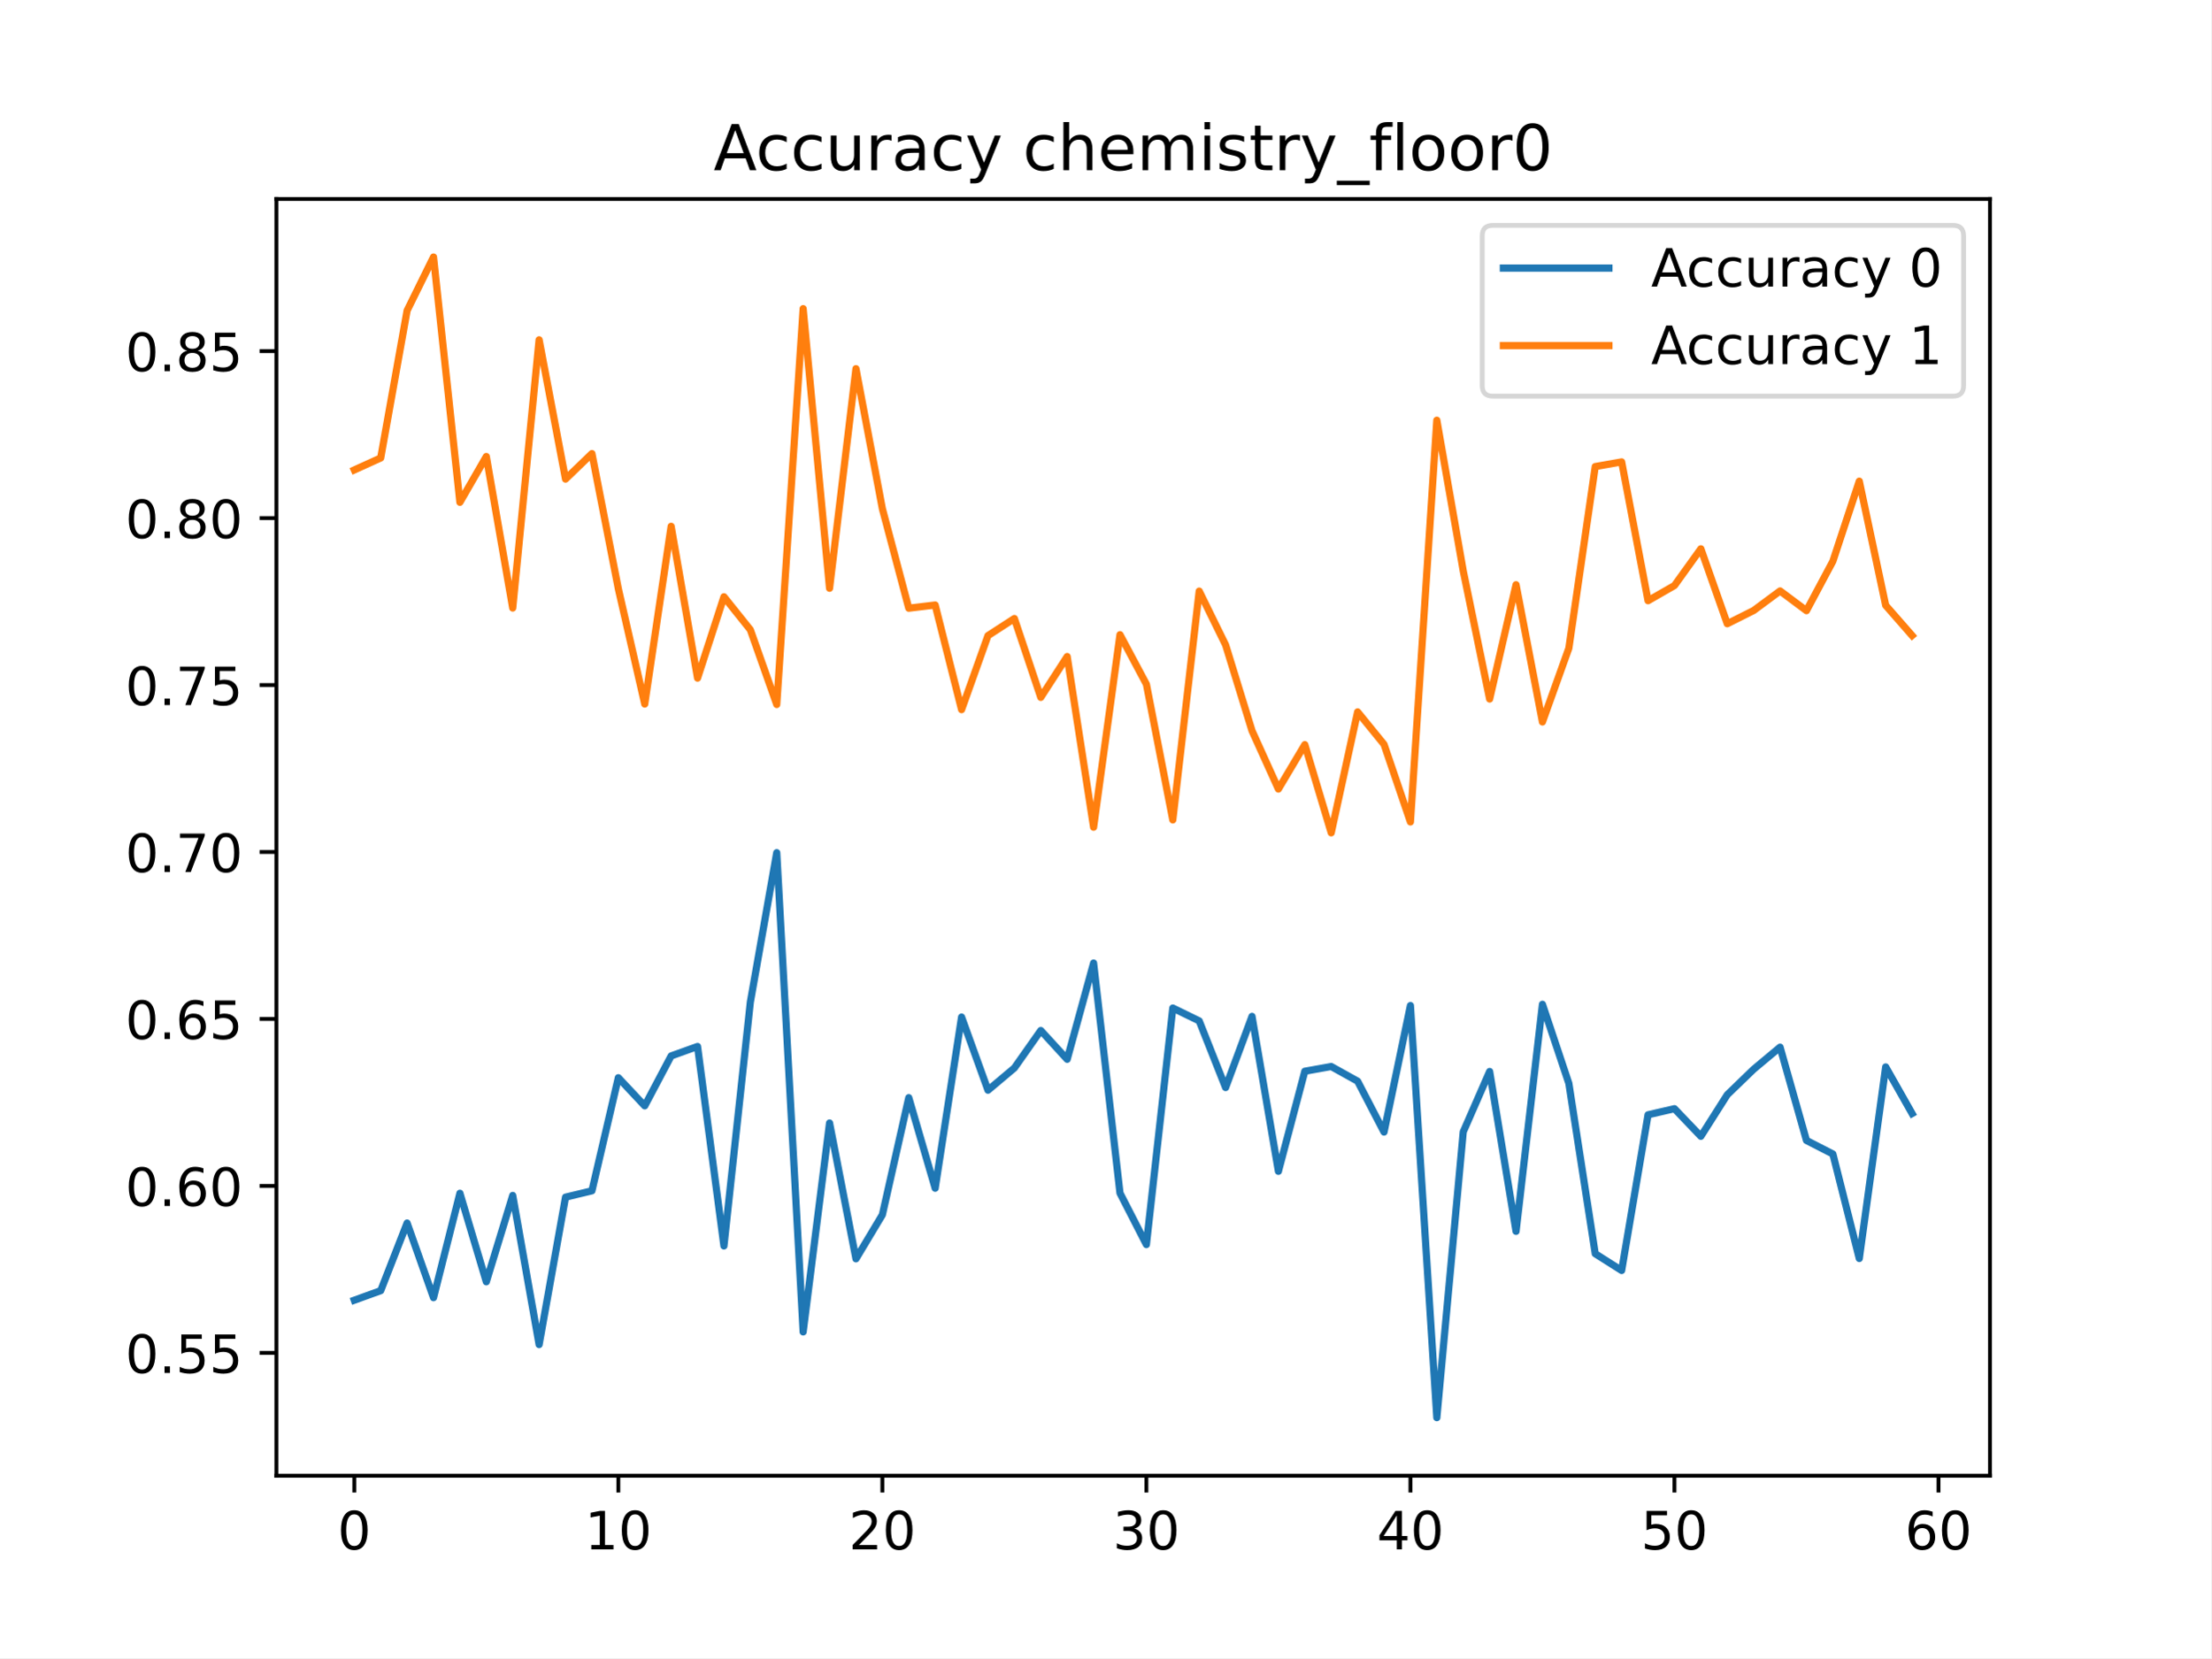
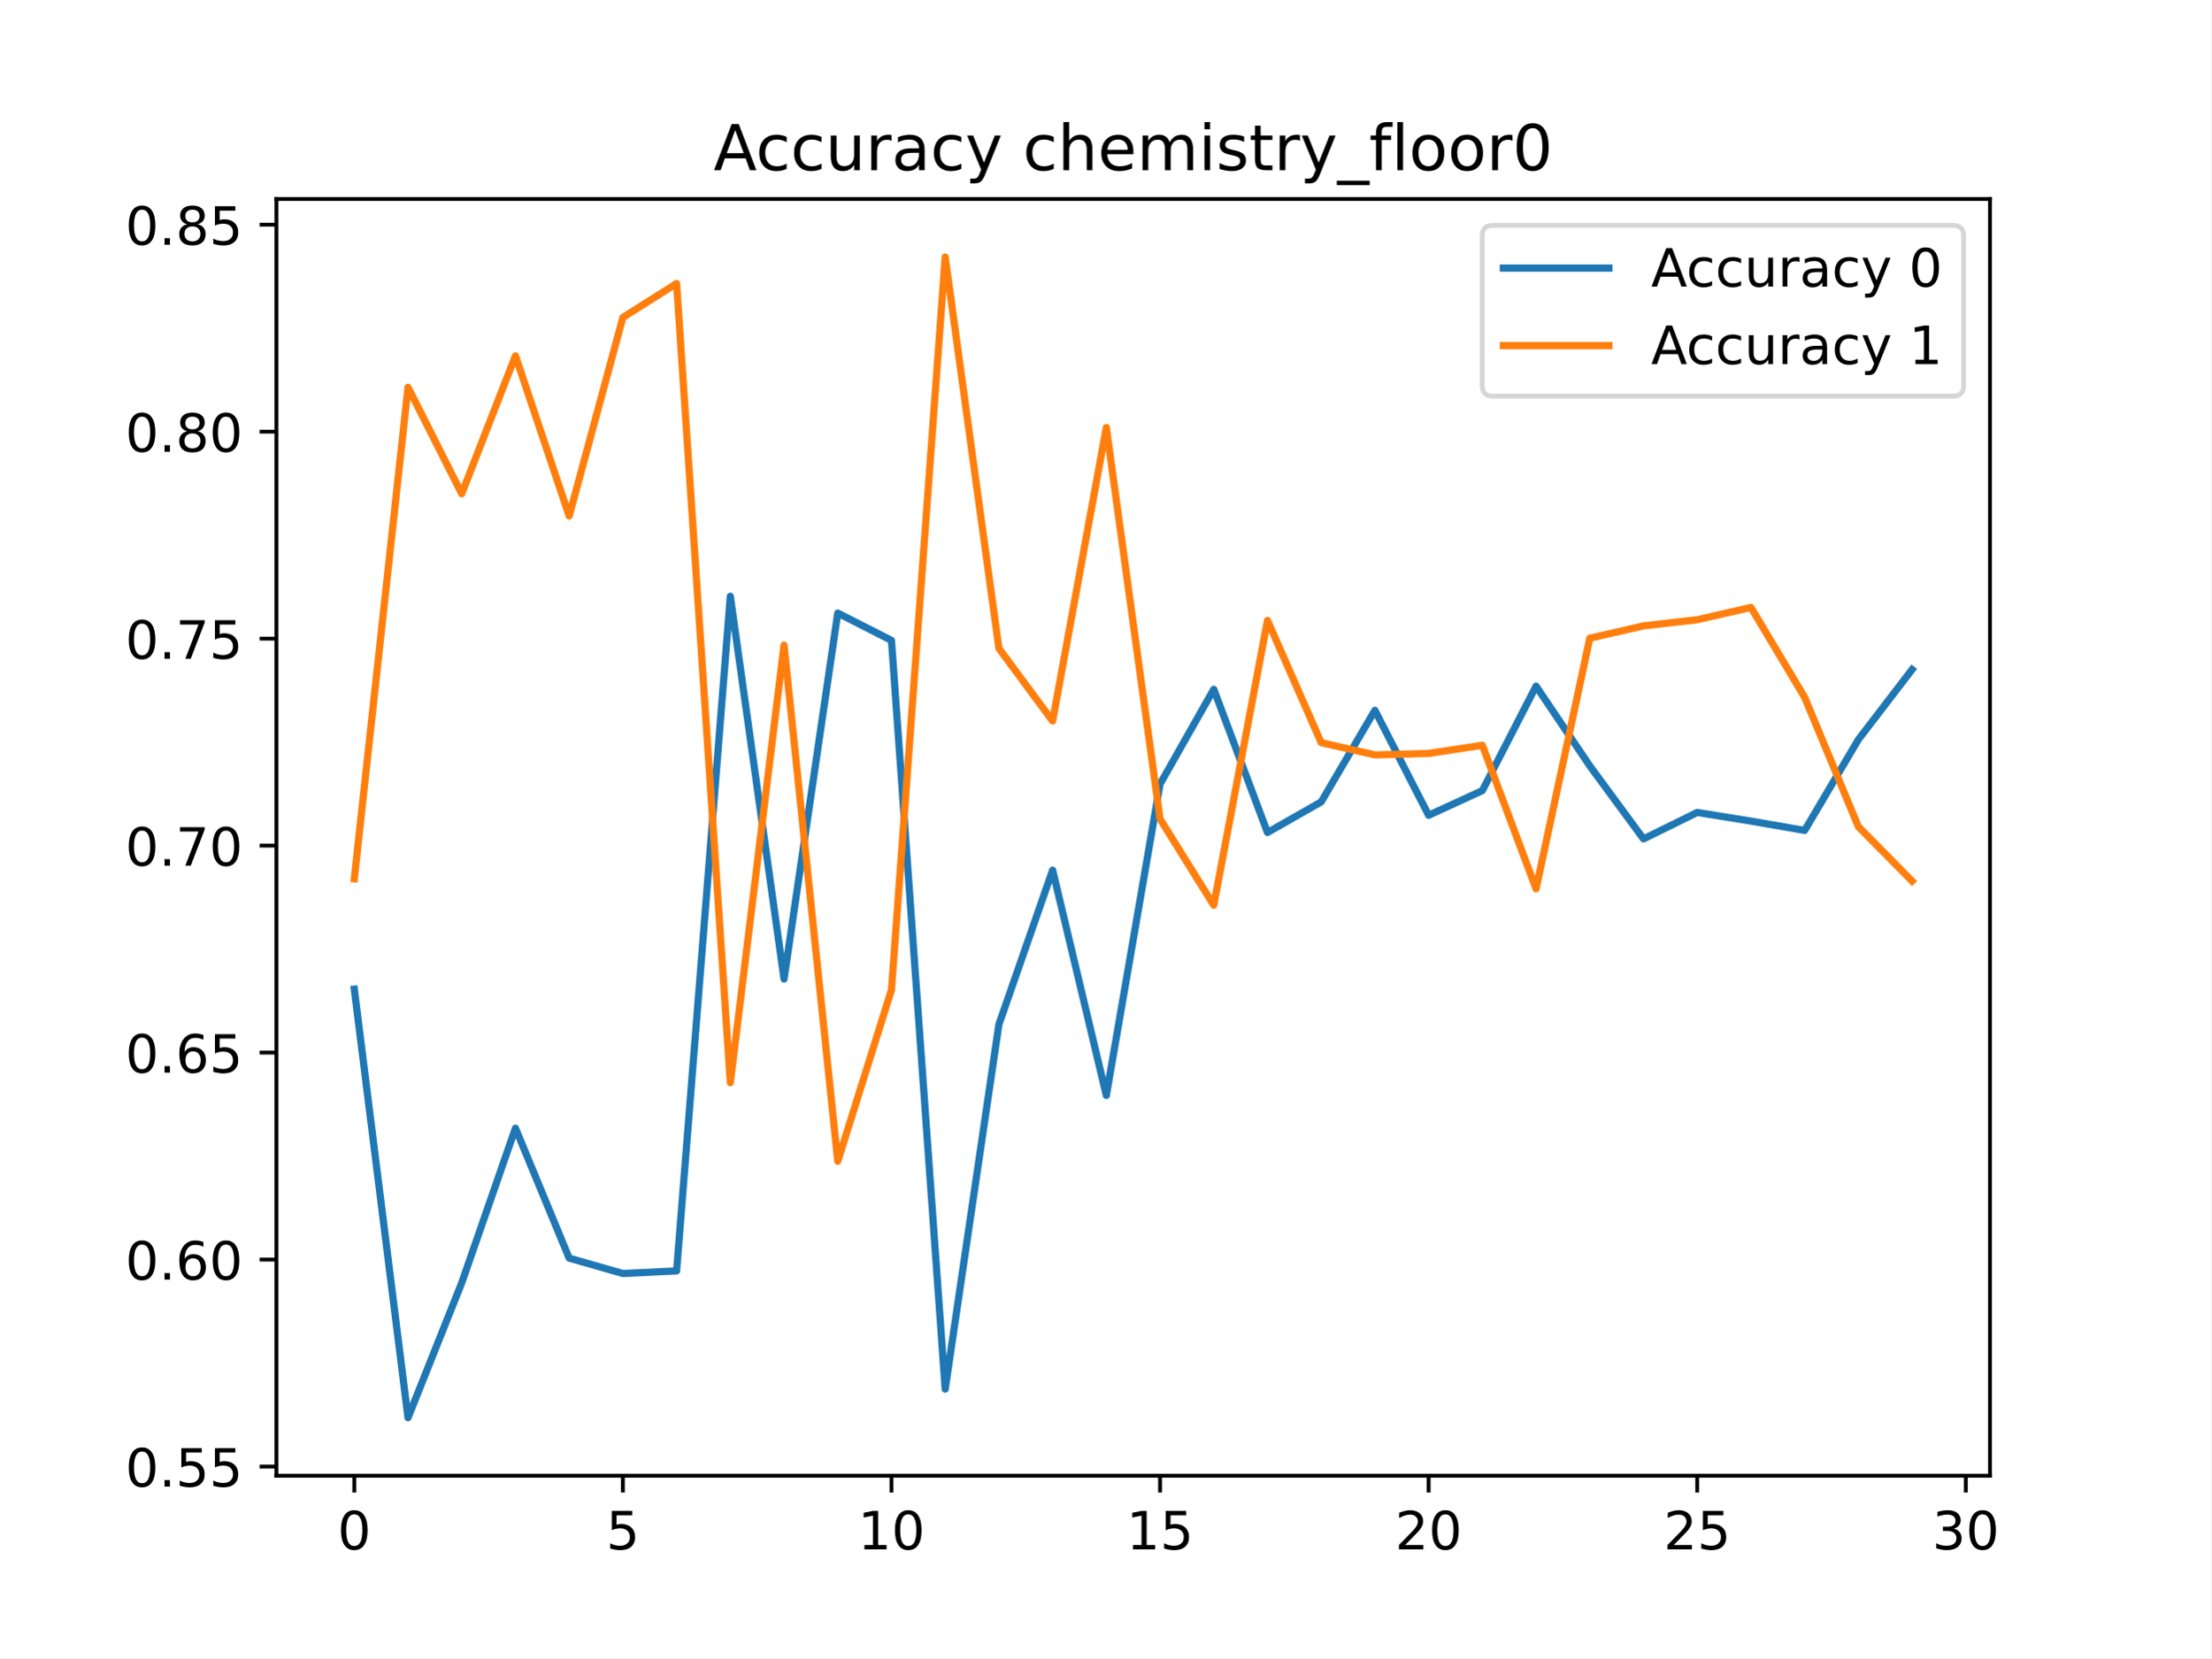
<svg xmlns="http://www.w3.org/2000/svg" xmlns:xlink="http://www.w3.org/1999/xlink" width="460.8pt" height="345.6pt" viewBox="0 0 460.8 345.6" version="1.1">
  <defs>
    <style type="text/css">*{stroke-linejoin: round; stroke-linecap: butt}</style>
  </defs>
  <g id="figure_1">
    <g id="patch_1">
      <path d="M 0 345.6  L 460.8 345.6  L 460.8 0  L 0 0  z " style="fill: #ffffff" />
    </g>
    <g id="axes_1">
      <g id="patch_2">
        <path d="M 57.6 307.584  L 414.72 307.584  L 414.72 41.472  L 57.6 41.472  z " style="fill: #ffffff" />
      </g>
      <g id="matplotlib.axis_1">
        <g id="xtick_1">
          <g id="line2d_1">
            <defs>
-               <path id="m99db8c8ac0" d="M 0 0  L 0 3.5  " style="stroke: #000000; stroke-width: 0.8" />
+               <path id="m7d01e95e08" d="M 0 0  L 0 3.5  " style="stroke: #000000; stroke-width: 0.8" />
            </defs>
            <g>
-               <use xlink:href="#m99db8c8ac0" x="73.833" y="307.584" style="stroke: #000000; stroke-width: 0.8" />
+               <use xlink:href="#m7d01e95e08" x="73.833" y="307.584" style="stroke: #000000; stroke-width: 0.8" />
            </g>
          </g>
          <g id="text_1">
            <g transform="translate(70.33335 322.9423) scale(0.11 -0.11)">
              <defs>
                <path id="DejaVuSans-30" d="M 2034 4250  Q 1547 4250 1301 3770  Q 1056 3291 1056 2328  Q 1056 1369 1301 889  Q 1547 409 2034 409  Q 2525 409 2770 889  Q 3016 1369 3016 2328  Q 3016 3291 2770 3770  Q 2525 4250 2034 4250  z M 2034 4750  Q 2819 4750 3233 4129  Q 3647 3509 3647 2328  Q 3647 1150 3233 529  Q 2819 -91 2034 -91  Q 1250 -91 836 529  Q 422 1150 422 2328  Q 422 3509 836 4129  Q 1250 4750 2034 4750  z " transform="scale(0.015625)" />
              </defs>
              <use xlink:href="#DejaVuSans-30" />
            </g>
          </g>
        </g>
        <g id="xtick_2">
          <g id="line2d_2">
            <g>
-               <use xlink:href="#m99db8c8ac0" x="128.859" y="307.584" style="stroke: #000000; stroke-width: 0.8" />
+               <use xlink:href="#m7d01e95e08" x="129.808" y="307.584" style="stroke: #000000; stroke-width: 0.8" />
            </g>
          </g>
          <g id="text_2">
-             <g transform="translate(121.8602 322.9423) scale(0.11 -0.11)">
+             <g transform="translate(126.3083 322.9423) scale(0.11 -0.11)">
+               <defs>
+                 <path id="DejaVuSans-35" d="M 691 4666  L 3169 4666  L 3169 4134  L 1269 4134  L 1269 2991  Q 1406 3038 1543 3061  Q 1681 3084 1819 3084  Q 2600 3084 3056 2656  Q 3513 2228 3513 1497  Q 3513 744 3044 326  Q 2575 -91 1722 -91  Q 1428 -91 1123 -41  Q 819 9 494 109  L 494 744  Q 775 591 1075 516  Q 1375 441 1709 441  Q 2250 441 2565 725  Q 2881 1009 2881 1497  Q 2881 1984 2565 2268  Q 2250 2553 1709 2553  Q 1456 2553 1204 2497  Q 953 2441 691 2322  L 691 4666  z " transform="scale(0.015625)" />
+               </defs>
+               <use xlink:href="#DejaVuSans-35" />
+             </g>
+           </g>
+         </g>
+         <g id="xtick_3">
+           <g id="line2d_3">
+             <g>
+               <use xlink:href="#m7d01e95e08" x="185.783" y="307.584" style="stroke: #000000; stroke-width: 0.8" />
+             </g>
+           </g>
+           <g id="text_3">
+             <g transform="translate(178.7838 322.9423) scale(0.11 -0.11)">
              <defs>
                <path id="DejaVuSans-31" d="M 794 531  L 1825 531  L 1825 4091  L 703 3866  L 703 4441  L 1819 4666  L 2450 4666  L 2450 531  L 3481 531  L 3481 0  L 794 0  L 794 531  z " transform="scale(0.015625)" />
              </defs>
              <use xlink:href="#DejaVuSans-31" />
              <use xlink:href="#DejaVuSans-30" x="63.623" />
            </g>
          </g>
        </g>
-         <g id="xtick_3">
-           <g id="line2d_3">
-             <g>
-               <use xlink:href="#m99db8c8ac0" x="183.885" y="307.584" style="stroke: #000000; stroke-width: 0.8" />
-             </g>
-           </g>
-           <g id="text_3">
-             <g transform="translate(176.8864 322.9423) scale(0.11 -0.11)">
+         <g id="xtick_4">
+           <g id="line2d_4">
+             <g>
+               <use xlink:href="#m7d01e95e08" x="241.757" y="307.584" style="stroke: #000000; stroke-width: 0.8" />
+             </g>
+           </g>
+           <g id="text_4">
+             <g transform="translate(234.7587 322.9423) scale(0.11 -0.11)">
+               <use xlink:href="#DejaVuSans-31" />
+               <use xlink:href="#DejaVuSans-35" x="63.623" />
+             </g>
+           </g>
+         </g>
+         <g id="xtick_5">
+           <g id="line2d_5">
+             <g>
+               <use xlink:href="#m7d01e95e08" x="297.732" y="307.584" style="stroke: #000000; stroke-width: 0.8" />
+             </g>
+           </g>
+           <g id="text_5">
+             <g transform="translate(290.7337 322.9423) scale(0.11 -0.11)">
              <defs>
                <path id="DejaVuSans-32" d="M 1228 531  L 3431 531  L 3431 0  L 469 0  L 469 531  Q 828 903 1448 1529  Q 2069 2156 2228 2338  Q 2531 2678 2651 2914  Q 2772 3150 2772 3378  Q 2772 3750 2511 3984  Q 2250 4219 1831 4219  Q 1534 4219 1204 4116  Q 875 4013 500 3803  L 500 4441  Q 881 4594 1212 4672  Q 1544 4750 1819 4750  Q 2544 4750 2975 4387  Q 3406 4025 3406 3419  Q 3406 3131 3298 2873  Q 3191 2616 2906 2266  Q 2828 2175 2409 1742  Q 1991 1309 1228 531  z " transform="scale(0.015625)" />
              </defs>
              <use xlink:href="#DejaVuSans-32" />
              <use xlink:href="#DejaVuSans-30" x="63.623" />
            </g>
          </g>
        </g>
-         <g id="xtick_4">
-           <g id="line2d_4">
-             <g>
-               <use xlink:href="#m99db8c8ac0" x="238.911" y="307.584" style="stroke: #000000; stroke-width: 0.8" />
-             </g>
-           </g>
-           <g id="text_4">
-             <g transform="translate(231.9126 322.9423) scale(0.11 -0.11)">
-               <defs>
-                 <path id="DejaVuSans-33" d="M 2597 2516  Q 3050 2419 3304 2112  Q 3559 1806 3559 1356  Q 3559 666 3084 287  Q 2609 -91 1734 -91  Q 1441 -91 1130 -33  Q 819 25 488 141  L 488 750  Q 750 597 1062 519  Q 1375 441 1716 441  Q 2309 441 2620 675  Q 2931 909 2931 1356  Q 2931 1769 2642 2001  Q 2353 2234 1838 2234  L 1294 2234  L 1294 2753  L 1863 2753  Q 2328 2753 2575 2939  Q 2822 3125 2822 3475  Q 2822 3834 2567 4026  Q 2313 4219 1838 4219  Q 1578 4219 1281 4162  Q 984 4106 628 3988  L 628 4550  Q 988 4650 1302 4700  Q 1616 4750 1894 4750  Q 2613 4750 3031 4423  Q 3450 4097 3450 3541  Q 3450 3153 3228 2886  Q 3006 2619 2597 2516  z " transform="scale(0.015625)" />
-               </defs>
-               <use xlink:href="#DejaVuSans-33" />
-               <use xlink:href="#DejaVuSans-30" x="63.623" />
-             </g>
-           </g>
-         </g>
-         <g id="xtick_5">
-           <g id="line2d_5">
-             <g>
-               <use xlink:href="#m99db8c8ac0" x="293.938" y="307.584" style="stroke: #000000; stroke-width: 0.8" />
-             </g>
-           </g>
-           <g id="text_5">
-             <g transform="translate(286.9388 322.9423) scale(0.11 -0.11)">
-               <defs>
-                 <path id="DejaVuSans-34" d="M 2419 4116  L 825 1625  L 2419 1625  L 2419 4116  z M 2253 4666  L 3047 4666  L 3047 1625  L 3713 1625  L 3713 1100  L 3047 1100  L 3047 0  L 2419 0  L 2419 1100  L 313 1100  L 313 1709  L 2253 4666  z " transform="scale(0.015625)" />
-               </defs>
-               <use xlink:href="#DejaVuSans-34" />
-               <use xlink:href="#DejaVuSans-30" x="63.623" />
-             </g>
-           </g>
-         </g>
        <g id="xtick_6">
          <g id="line2d_6">
            <g>
-               <use xlink:href="#m99db8c8ac0" x="348.964" y="307.584" style="stroke: #000000; stroke-width: 0.8" />
+               <use xlink:href="#m7d01e95e08" x="353.707" y="307.584" style="stroke: #000000; stroke-width: 0.8" />
            </g>
          </g>
          <g id="text_6">
-             <g transform="translate(341.9649 322.9423) scale(0.11 -0.11)">
-               <defs>
-                 <path id="DejaVuSans-35" d="M 691 4666  L 3169 4666  L 3169 4134  L 1269 4134  L 1269 2991  Q 1406 3038 1543 3061  Q 1681 3084 1819 3084  Q 2600 3084 3056 2656  Q 3513 2228 3513 1497  Q 3513 744 3044 326  Q 2575 -91 1722 -91  Q 1428 -91 1123 -41  Q 819 9 494 109  L 494 744  Q 775 591 1075 516  Q 1375 441 1709 441  Q 2250 441 2565 725  Q 2881 1009 2881 1497  Q 2881 1984 2565 2268  Q 2250 2553 1709 2553  Q 1456 2553 1204 2497  Q 953 2441 691 2322  L 691 4666  z " transform="scale(0.015625)" />
-               </defs>
-               <use xlink:href="#DejaVuSans-35" />
-               <use xlink:href="#DejaVuSans-30" x="63.623" />
+             <g transform="translate(346.7086 322.9423) scale(0.11 -0.11)">
+               <use xlink:href="#DejaVuSans-32" />
+               <use xlink:href="#DejaVuSans-35" x="63.623" />
            </g>
          </g>
        </g>
        <g id="xtick_7">
          <g id="line2d_7">
            <g>
-               <use xlink:href="#m99db8c8ac0" x="403.99" y="307.584" style="stroke: #000000; stroke-width: 0.8" />
+               <use xlink:href="#m7d01e95e08" x="409.682" y="307.584" style="stroke: #000000; stroke-width: 0.8" />
            </g>
          </g>
          <g id="text_7">
-             <g transform="translate(396.9911 322.9423) scale(0.11 -0.11)">
-               <defs>
-                 <path id="DejaVuSans-36" d="M 2113 2584  Q 1688 2584 1439 2293  Q 1191 2003 1191 1497  Q 1191 994 1439 701  Q 1688 409 2113 409  Q 2538 409 2786 701  Q 3034 994 3034 1497  Q 3034 2003 2786 2293  Q 2538 2584 2113 2584  z M 3366 4563  L 3366 3988  Q 3128 4100 2886 4159  Q 2644 4219 2406 4219  Q 1781 4219 1451 3797  Q 1122 3375 1075 2522  Q 1259 2794 1537 2939  Q 1816 3084 2150 3084  Q 2853 3084 3261 2657  Q 3669 2231 3669 1497  Q 3669 778 3244 343  Q 2819 -91 2113 -91  Q 1303 -91 875 529  Q 447 1150 447 2328  Q 447 3434 972 4092  Q 1497 4750 2381 4750  Q 2619 4750 2861 4703  Q 3103 4656 3366 4563  z " transform="scale(0.015625)" />
-               </defs>
-               <use xlink:href="#DejaVuSans-36" />
+             <g transform="translate(402.6835 322.9423) scale(0.11 -0.11)">
+               <defs>
+                 <path id="DejaVuSans-33" d="M 2597 2516  Q 3050 2419 3304 2112  Q 3559 1806 3559 1356  Q 3559 666 3084 287  Q 2609 -91 1734 -91  Q 1441 -91 1130 -33  Q 819 25 488 141  L 488 750  Q 750 597 1062 519  Q 1375 441 1716 441  Q 2309 441 2620 675  Q 2931 909 2931 1356  Q 2931 1769 2642 2001  Q 2353 2234 1838 2234  L 1294 2234  L 1294 2753  L 1863 2753  Q 2328 2753 2575 2939  Q 2822 3125 2822 3475  Q 2822 3834 2567 4026  Q 2313 4219 1838 4219  Q 1578 4219 1281 4162  Q 984 4106 628 3988  L 628 4550  Q 988 4650 1302 4700  Q 1616 4750 1894 4750  Q 2613 4750 3031 4423  Q 3450 4097 3450 3541  Q 3450 3153 3228 2886  Q 3006 2619 2597 2516  z " transform="scale(0.015625)" />
+               </defs>
+               <use xlink:href="#DejaVuSans-33" />
              <use xlink:href="#DejaVuSans-30" x="63.623" />
            </g>
          </g>
        </g>
      </g>
      <g id="matplotlib.axis_2">
        <g id="ytick_1">
          <g id="line2d_8">
            <defs>
-               <path id="m47e76ff545" d="M 0 0  L -3.5 0  " style="stroke: #000000; stroke-width: 0.8" />
+               <path id="m58a60c8233" d="M 0 0  L -3.5 0  " style="stroke: #000000; stroke-width: 0.8" />
            </defs>
            <g>
-               <use xlink:href="#m47e76ff545" x="57.6" y="281.986" style="stroke: #000000; stroke-width: 0.8" />
+               <use xlink:href="#m58a60c8233" x="57.6" y="305.678" style="stroke: #000000; stroke-width: 0.8" />
            </g>
          </g>
          <g id="text_8">
-             <g transform="translate(26.10781 286.1654) scale(0.11 -0.11)">
+             <g transform="translate(26.10781 309.8566) scale(0.11 -0.11)">
              <defs>
                <path id="DejaVuSans-2e" d="M 684 794  L 1344 794  L 1344 0  L 684 0  L 684 794  z " transform="scale(0.015625)" />
              </defs>
              <use xlink:href="#DejaVuSans-30" />
              <use xlink:href="#DejaVuSans-2e" x="63.623" />
              <use xlink:href="#DejaVuSans-35" x="95.41" />
              <use xlink:href="#DejaVuSans-35" x="159.033" />
            </g>
          </g>
        </g>
        <g id="ytick_2">
          <g id="line2d_9">
            <g>
-               <use xlink:href="#m47e76ff545" x="57.6" y="247.185" style="stroke: #000000; stroke-width: 0.8" />
+               <use xlink:href="#m58a60c8233" x="57.6" y="262.536" style="stroke: #000000; stroke-width: 0.8" />
            </g>
          </g>
          <g id="text_9">
-             <g transform="translate(26.10781 251.3637) scale(0.11 -0.11)">
+             <g transform="translate(26.10781 266.7147) scale(0.11 -0.11)">
+               <defs>
+                 <path id="DejaVuSans-36" d="M 2113 2584  Q 1688 2584 1439 2293  Q 1191 2003 1191 1497  Q 1191 994 1439 701  Q 1688 409 2113 409  Q 2538 409 2786 701  Q 3034 994 3034 1497  Q 3034 2003 2786 2293  Q 2538 2584 2113 2584  z M 3366 4563  L 3366 3988  Q 3128 4100 2886 4159  Q 2644 4219 2406 4219  Q 1781 4219 1451 3797  Q 1122 3375 1075 2522  Q 1259 2794 1537 2939  Q 1816 3084 2150 3084  Q 2853 3084 3261 2657  Q 3669 2231 3669 1497  Q 3669 778 3244 343  Q 2819 -91 2113 -91  Q 1303 -91 875 529  Q 447 1150 447 2328  Q 447 3434 972 4092  Q 1497 4750 2381 4750  Q 2619 4750 2861 4703  Q 3103 4656 3366 4563  z " transform="scale(0.015625)" />
+               </defs>
              <use xlink:href="#DejaVuSans-30" />
              <use xlink:href="#DejaVuSans-2e" x="63.623" />
              <use xlink:href="#DejaVuSans-36" x="95.41" />
              <use xlink:href="#DejaVuSans-30" x="159.033" />
            </g>
          </g>
        </g>
        <g id="ytick_3">
          <g id="line2d_10">
            <g>
-               <use xlink:href="#m47e76ff545" x="57.6" y="212.383" style="stroke: #000000; stroke-width: 0.8" />
+               <use xlink:href="#m58a60c8233" x="57.6" y="219.394" style="stroke: #000000; stroke-width: 0.8" />
            </g>
          </g>
          <g id="text_10">
-             <g transform="translate(26.10781 216.5619) scale(0.11 -0.11)">
+             <g transform="translate(26.10781 223.5727) scale(0.11 -0.11)">
              <use xlink:href="#DejaVuSans-30" />
              <use xlink:href="#DejaVuSans-2e" x="63.623" />
              <use xlink:href="#DejaVuSans-36" x="95.41" />
              <use xlink:href="#DejaVuSans-35" x="159.033" />
            </g>
          </g>
        </g>
        <g id="ytick_4">
          <g id="line2d_11">
            <g>
-               <use xlink:href="#m47e76ff545" x="57.6" y="177.581" style="stroke: #000000; stroke-width: 0.8" />
+               <use xlink:href="#m58a60c8233" x="57.6" y="176.252" style="stroke: #000000; stroke-width: 0.8" />
            </g>
          </g>
          <g id="text_11">
-             <g transform="translate(26.10781 181.7602) scale(0.11 -0.11)">
+             <g transform="translate(26.10781 180.4307) scale(0.11 -0.11)">
              <defs>
                <path id="DejaVuSans-37" d="M 525 4666  L 3525 4666  L 3525 4397  L 1831 0  L 1172 0  L 2766 4134  L 525 4134  L 525 4666  z " transform="scale(0.015625)" />
              </defs>
              <use xlink:href="#DejaVuSans-30" />
              <use xlink:href="#DejaVuSans-2e" x="63.623" />
              <use xlink:href="#DejaVuSans-37" x="95.41" />
              <use xlink:href="#DejaVuSans-30" x="159.033" />
            </g>
          </g>
        </g>
        <g id="ytick_5">
          <g id="line2d_12">
            <g>
-               <use xlink:href="#m47e76ff545" x="57.6" y="142.779" style="stroke: #000000; stroke-width: 0.8" />
+               <use xlink:href="#m58a60c8233" x="57.6" y="133.11" style="stroke: #000000; stroke-width: 0.8" />
            </g>
          </g>
          <g id="text_12">
-             <g transform="translate(26.10781 146.9585) scale(0.11 -0.11)">
+             <g transform="translate(26.10781 137.2888) scale(0.11 -0.11)">
              <use xlink:href="#DejaVuSans-30" />
              <use xlink:href="#DejaVuSans-2e" x="63.623" />
              <use xlink:href="#DejaVuSans-37" x="95.41" />
              <use xlink:href="#DejaVuSans-35" x="159.033" />
            </g>
          </g>
        </g>
        <g id="ytick_6">
          <g id="line2d_13">
            <g>
-               <use xlink:href="#m47e76ff545" x="57.6" y="107.978" style="stroke: #000000; stroke-width: 0.8" />
+               <use xlink:href="#m58a60c8233" x="57.6" y="89.968" style="stroke: #000000; stroke-width: 0.8" />
            </g>
          </g>
          <g id="text_13">
-             <g transform="translate(26.10781 112.1568) scale(0.11 -0.11)">
+             <g transform="translate(26.10781 94.14681) scale(0.11 -0.11)">
              <defs>
                <path id="DejaVuSans-38" d="M 2034 2216  Q 1584 2216 1326 1975  Q 1069 1734 1069 1313  Q 1069 891 1326 650  Q 1584 409 2034 409  Q 2484 409 2743 651  Q 3003 894 3003 1313  Q 3003 1734 2745 1975  Q 2488 2216 2034 2216  z M 1403 2484  Q 997 2584 770 2862  Q 544 3141 544 3541  Q 544 4100 942 4425  Q 1341 4750 2034 4750  Q 2731 4750 3128 4425  Q 3525 4100 3525 3541  Q 3525 3141 3298 2862  Q 3072 2584 2669 2484  Q 3125 2378 3379 2068  Q 3634 1759 3634 1313  Q 3634 634 3220 271  Q 2806 -91 2034 -91  Q 1263 -91 848 271  Q 434 634 434 1313  Q 434 1759 690 2068  Q 947 2378 1403 2484  z M 1172 3481  Q 1172 3119 1398 2916  Q 1625 2713 2034 2713  Q 2441 2713 2670 2916  Q 2900 3119 2900 3481  Q 2900 3844 2670 4047  Q 2441 4250 2034 4250  Q 1625 4250 1398 4047  Q 1172 3844 1172 3481  z " transform="scale(0.015625)" />
              </defs>
              <use xlink:href="#DejaVuSans-30" />
              <use xlink:href="#DejaVuSans-2e" x="63.623" />
              <use xlink:href="#DejaVuSans-38" x="95.41" />
              <use xlink:href="#DejaVuSans-30" x="159.033" />
            </g>
          </g>
        </g>
        <g id="ytick_7">
          <g id="line2d_14">
            <g>
-               <use xlink:href="#m47e76ff545" x="57.6" y="73.176" style="stroke: #000000; stroke-width: 0.8" />
+               <use xlink:href="#m58a60c8233" x="57.6" y="46.826" style="stroke: #000000; stroke-width: 0.8" />
            </g>
          </g>
          <g id="text_14">
-             <g transform="translate(26.10781 77.35507) scale(0.11 -0.11)">
+             <g transform="translate(26.10781 51.00484) scale(0.11 -0.11)">
              <use xlink:href="#DejaVuSans-30" />
              <use xlink:href="#DejaVuSans-2e" x="63.623" />
              <use xlink:href="#DejaVuSans-38" x="95.41" />
              <use xlink:href="#DejaVuSans-35" x="159.033" />
            </g>
          </g>
        </g>
      </g>
      <g id="line2d_15">
-         <path d="M 73.833 271.008  L 79.335 269.016  L 84.838 254.922  L 90.341 270.477  L 95.843 248.715  L 101.346 267.165  L 106.848 249.169  L 112.351 280.256  L 117.854 249.528  L 123.356 248.202  L 128.859 224.63  L 134.362 230.495  L 139.864 220.091  L 145.367 218.116  L 150.869 259.696  L 156.372 208.873  L 161.875 177.721  L 167.377 277.61  L 172.88 234.067  L 178.382 262.378  L 183.885 253.2  L 189.388 228.791  L 194.89 247.666  L 200.393 211.986  L 205.896 227.235  L 211.398 222.602  L 216.901 214.786  L 222.403 220.792  L 227.906 200.727  L 233.409 248.679  L 238.911 259.413  L 244.414 210.105  L 249.917 212.787  L 255.419 226.681  L 260.922 211.844  L 266.424 244.141  L 271.927 223.28  L 277.43 222.295  L 282.932 225.355  L 288.435 235.953  L 293.938 209.587  L 299.44 295.488  L 304.943 235.918  L 310.445 223.333  L 315.948 256.649  L 321.451 209.327  L 326.953 225.809  L 332.456 261.317  L 337.958 264.807  L 343.461 232.357  L 348.964 231.084  L 354.466 236.843  L 359.969 228.178  L 365.472 222.861  L 370.974 218.263  L 376.477 237.71  L 381.979 240.533  L 387.482 262.313  L 392.985 222.384  L 398.487 232.092  " clip-path="url(#p9457808a03)" style="fill: none; stroke: #1f77b4; stroke-width: 1.5; stroke-linecap: square" />
+         <path d="M 73.833 206.172  L 85.028 295.488  L 96.223 267.377  L 107.418 235.145  L 118.613 262.233  L 129.808 265.441  L 141.003 264.9  L 152.198 124.281  L 163.393 204.061  L 174.588 127.781  L 185.783 133.48  L 196.978 289.54  L 208.173 213.516  L 219.368 181.364  L 230.563 228.328  L 241.757 163.418  L 252.952 143.667  L 264.147 173.517  L 275.342 167.137  L 286.537 148.051  L 297.732 169.929  L 308.927 164.784  L 320.122 143.009  L 331.317 159.633  L 342.512 174.854  L 353.707 169.337  L 364.902 171.142  L 376.097 173.085  L 387.292 154.145  L 398.487 139.545  " clip-path="url(#p01bedfac8c)" style="fill: none; stroke: #1f77b4; stroke-width: 1.5; stroke-linecap: square" />
      </g>
      <g id="line2d_16">
-         <path d="M 73.833 97.948  L 79.335 95.452  L 84.838 64.73  L 90.341 53.568  L 95.843 104.69  L 101.346 95.148  L 106.848 126.728  L 112.351 70.825  L 117.854 99.852  L 123.356 94.538  L 128.859 122.709  L 134.362 146.746  L 139.864 109.699  L 145.367 141.337  L 150.869 124.385  L 156.372 131.261  L 161.875 146.841  L 167.377 64.33  L 172.88 122.613  L 178.382 76.843  L 183.885 106.023  L 189.388 126.766  L 194.89 126.099  L 200.393 147.908  L 205.896 132.48  L 211.398 128.918  L 216.901 145.355  L 222.403 136.841  L 227.906 172.421  L 233.409 132.289  L 238.911 142.613  L 244.414 170.897  L 249.917 123.204  L 255.419 134.422  L 260.922 152.308  L 266.424 164.46  L 271.927 155.203  L 277.43 173.583  L 282.932 148.384  L 288.435 155.146  L 293.938 171.317  L 299.44 87.586  L 304.943 118.994  L 310.445 145.698  L 315.948 121.871  L 321.451 150.479  L 326.953 135.108  L 332.456 97.243  L 337.958 96.271  L 343.461 125.204  L 348.964 122.042  L 354.466 114.385  L 359.969 130.004  L 365.472 127.242  L 370.974 123.166  L 376.477 127.28  L 381.979 116.975  L 387.482 100.29  L 392.985 126.175  L 398.487 132.461  " clip-path="url(#p9457808a03)" style="fill: none; stroke: #ff7f0e; stroke-width: 1.5; stroke-linecap: square" />
+         <path d="M 73.833 183.172  L 85.028 80.721  L 96.223 102.916  L 107.418 74.157  L 118.613 107.544  L 129.808 66.153  L 141.003 59.093  L 152.198 225.673  L 163.393 134.461  L 174.588 242.036  L 185.783 206.312  L 196.978 53.568  L 208.173 135.146  L 219.368 150.281  L 230.563 89.103  L 241.757 170.705  L 252.952 188.674  L 264.147 129.314  L 275.342 154.791  L 286.537 157.341  L 297.732 157.034  L 308.927 155.334  L 320.122 185.25  L 331.317 133.021  L 342.512 130.447  L 353.707 129.172  L 364.902 126.599  L 376.097 145.346  L 387.292 172.311  L 398.487 183.644  " clip-path="url(#p01bedfac8c)" style="fill: none; stroke: #ff7f0e; stroke-width: 1.5; stroke-linecap: square" />
      </g>
      <g id="patch_3">
        <path d="M 57.6 307.584  L 57.6 41.472  " style="fill: none; stroke: #000000; stroke-width: 0.8; stroke-linejoin: miter; stroke-linecap: square" />
      </g>
      <g id="patch_4">
        <path d="M 414.72 307.584  L 414.72 41.472  " style="fill: none; stroke: #000000; stroke-width: 0.8; stroke-linejoin: miter; stroke-linecap: square" />
      </g>
      <g id="patch_5">
        <path d="M 57.6 307.584  L 414.72 307.584  " style="fill: none; stroke: #000000; stroke-width: 0.8; stroke-linejoin: miter; stroke-linecap: square" />
      </g>
      <g id="patch_6">
        <path d="M 57.6 41.472  L 414.72 41.472  " style="fill: none; stroke: #000000; stroke-width: 0.8; stroke-linejoin: miter; stroke-linecap: square" />
      </g>
      <g id="text_15">
        <g transform="translate(148.7028 35.472) scale(0.132 -0.132)">
          <defs>
            <path id="DejaVuSans-41" d="M 2188 4044  L 1331 1722  L 3047 1722  L 2188 4044  z M 1831 4666  L 2547 4666  L 4325 0  L 3669 0  L 3244 1197  L 1141 1197  L 716 0  L 50 0  L 1831 4666  z " transform="scale(0.015625)" />
            <path id="DejaVuSans-63" d="M 3122 3366  L 3122 2828  Q 2878 2963 2633 3030  Q 2388 3097 2138 3097  Q 1578 3097 1268 2742  Q 959 2388 959 1747  Q 959 1106 1268 751  Q 1578 397 2138 397  Q 2388 397 2633 464  Q 2878 531 3122 666  L 3122 134  Q 2881 22 2623 -34  Q 2366 -91 2075 -91  Q 1284 -91 818 406  Q 353 903 353 1747  Q 353 2603 823 3093  Q 1294 3584 2113 3584  Q 2378 3584 2631 3529  Q 2884 3475 3122 3366  z " transform="scale(0.015625)" />
            <path id="DejaVuSans-75" d="M 544 1381  L 544 3500  L 1119 3500  L 1119 1403  Q 1119 906 1312 657  Q 1506 409 1894 409  Q 2359 409 2629 706  Q 2900 1003 2900 1516  L 2900 3500  L 3475 3500  L 3475 0  L 2900 0  L 2900 538  Q 2691 219 2414 64  Q 2138 -91 1772 -91  Q 1169 -91 856 284  Q 544 659 544 1381  z M 1991 3584  L 1991 3584  z " transform="scale(0.015625)" />
            <path id="DejaVuSans-72" d="M 2631 2963  Q 2534 3019 2420 3045  Q 2306 3072 2169 3072  Q 1681 3072 1420 2755  Q 1159 2438 1159 1844  L 1159 0  L 581 0  L 581 3500  L 1159 3500  L 1159 2956  Q 1341 3275 1631 3429  Q 1922 3584 2338 3584  Q 2397 3584 2469 3576  Q 2541 3569 2628 3553  L 2631 2963  z " transform="scale(0.015625)" />
            <path id="DejaVuSans-61" d="M 2194 1759  Q 1497 1759 1228 1600  Q 959 1441 959 1056  Q 959 750 1161 570  Q 1363 391 1709 391  Q 2188 391 2477 730  Q 2766 1069 2766 1631  L 2766 1759  L 2194 1759  z M 3341 1997  L 3341 0  L 2766 0  L 2766 531  Q 2569 213 2275 61  Q 1981 -91 1556 -91  Q 1019 -91 701 211  Q 384 513 384 1019  Q 384 1609 779 1909  Q 1175 2209 1959 2209  L 2766 2209  L 2766 2266  Q 2766 2663 2505 2880  Q 2244 3097 1772 3097  Q 1472 3097 1187 3025  Q 903 2953 641 2809  L 641 3341  Q 956 3463 1253 3523  Q 1550 3584 1831 3584  Q 2591 3584 2966 3190  Q 3341 2797 3341 1997  z " transform="scale(0.015625)" />
            <path id="DejaVuSans-79" d="M 2059 -325  Q 1816 -950 1584 -1140  Q 1353 -1331 966 -1331  L 506 -1331  L 506 -850  L 844 -850  Q 1081 -850 1212 -737  Q 1344 -625 1503 -206  L 1606 56  L 191 3500  L 800 3500  L 1894 763  L 2988 3500  L 3597 3500  L 2059 -325  z " transform="scale(0.015625)" />
            <path id="DejaVuSans-20" transform="scale(0.015625)" />
            <path id="DejaVuSans-68" d="M 3513 2113  L 3513 0  L 2938 0  L 2938 2094  Q 2938 2591 2744 2837  Q 2550 3084 2163 3084  Q 1697 3084 1428 2787  Q 1159 2491 1159 1978  L 1159 0  L 581 0  L 581 4863  L 1159 4863  L 1159 2956  Q 1366 3272 1645 3428  Q 1925 3584 2291 3584  Q 2894 3584 3203 3211  Q 3513 2838 3513 2113  z " transform="scale(0.015625)" />
            <path id="DejaVuSans-65" d="M 3597 1894  L 3597 1613  L 953 1613  Q 991 1019 1311 708  Q 1631 397 2203 397  Q 2534 397 2845 478  Q 3156 559 3463 722  L 3463 178  Q 3153 47 2828 -22  Q 2503 -91 2169 -91  Q 1331 -91 842 396  Q 353 884 353 1716  Q 353 2575 817 3079  Q 1281 3584 2069 3584  Q 2775 3584 3186 3129  Q 3597 2675 3597 1894  z M 3022 2063  Q 3016 2534 2758 2815  Q 2500 3097 2075 3097  Q 1594 3097 1305 2825  Q 1016 2553 972 2059  L 3022 2063  z " transform="scale(0.015625)" />
            <path id="DejaVuSans-6d" d="M 3328 2828  Q 3544 3216 3844 3400  Q 4144 3584 4550 3584  Q 5097 3584 5394 3201  Q 5691 2819 5691 2113  L 5691 0  L 5113 0  L 5113 2094  Q 5113 2597 4934 2840  Q 4756 3084 4391 3084  Q 3944 3084 3684 2787  Q 3425 2491 3425 1978  L 3425 0  L 2847 0  L 2847 2094  Q 2847 2600 2669 2842  Q 2491 3084 2119 3084  Q 1678 3084 1418 2786  Q 1159 2488 1159 1978  L 1159 0  L 581 0  L 581 3500  L 1159 3500  L 1159 2956  Q 1356 3278 1631 3431  Q 1906 3584 2284 3584  Q 2666 3584 2933 3390  Q 3200 3197 3328 2828  z " transform="scale(0.015625)" />
            <path id="DejaVuSans-69" d="M 603 3500  L 1178 3500  L 1178 0  L 603 0  L 603 3500  z M 603 4863  L 1178 4863  L 1178 4134  L 603 4134  L 603 4863  z " transform="scale(0.015625)" />
            <path id="DejaVuSans-73" d="M 2834 3397  L 2834 2853  Q 2591 2978 2328 3040  Q 2066 3103 1784 3103  Q 1356 3103 1142 2972  Q 928 2841 928 2578  Q 928 2378 1081 2264  Q 1234 2150 1697 2047  L 1894 2003  Q 2506 1872 2764 1633  Q 3022 1394 3022 966  Q 3022 478 2636 193  Q 2250 -91 1575 -91  Q 1294 -91 989 -36  Q 684 19 347 128  L 347 722  Q 666 556 975 473  Q 1284 391 1588 391  Q 1994 391 2212 530  Q 2431 669 2431 922  Q 2431 1156 2273 1281  Q 2116 1406 1581 1522  L 1381 1569  Q 847 1681 609 1914  Q 372 2147 372 2553  Q 372 3047 722 3315  Q 1072 3584 1716 3584  Q 2034 3584 2315 3537  Q 2597 3491 2834 3397  z " transform="scale(0.015625)" />
            <path id="DejaVuSans-74" d="M 1172 4494  L 1172 3500  L 2356 3500  L 2356 3053  L 1172 3053  L 1172 1153  Q 1172 725 1289 603  Q 1406 481 1766 481  L 2356 481  L 2356 0  L 1766 0  Q 1100 0 847 248  Q 594 497 594 1153  L 594 3053  L 172 3053  L 172 3500  L 594 3500  L 594 4494  L 1172 4494  z " transform="scale(0.015625)" />
            <path id="DejaVuSans-5f" d="M 3263 -1063  L 3263 -1509  L -63 -1509  L -63 -1063  L 3263 -1063  z " transform="scale(0.015625)" />
            <path id="DejaVuSans-66" d="M 2375 4863  L 2375 4384  L 1825 4384  Q 1516 4384 1395 4259  Q 1275 4134 1275 3809  L 1275 3500  L 2222 3500  L 2222 3053  L 1275 3053  L 1275 0  L 697 0  L 697 3053  L 147 3053  L 147 3500  L 697 3500  L 697 3744  Q 697 4328 969 4595  Q 1241 4863 1831 4863  L 2375 4863  z " transform="scale(0.015625)" />
            <path id="DejaVuSans-6c" d="M 603 4863  L 1178 4863  L 1178 0  L 603 0  L 603 4863  z " transform="scale(0.015625)" />
            <path id="DejaVuSans-6f" d="M 1959 3097  Q 1497 3097 1228 2736  Q 959 2375 959 1747  Q 959 1119 1226 758  Q 1494 397 1959 397  Q 2419 397 2687 759  Q 2956 1122 2956 1747  Q 2956 2369 2687 2733  Q 2419 3097 1959 3097  z M 1959 3584  Q 2709 3584 3137 3096  Q 3566 2609 3566 1747  Q 3566 888 3137 398  Q 2709 -91 1959 -91  Q 1206 -91 779 398  Q 353 888 353 1747  Q 353 2609 779 3096  Q 1206 3584 1959 3584  z " transform="scale(0.015625)" />
          </defs>
          <use xlink:href="#DejaVuSans-41" />
          <use xlink:href="#DejaVuSans-63" x="66.658" />
          <use xlink:href="#DejaVuSans-63" x="121.639" />
          <use xlink:href="#DejaVuSans-75" x="176.619" />
          <use xlink:href="#DejaVuSans-72" x="239.998" />
          <use xlink:href="#DejaVuSans-61" x="281.111" />
          <use xlink:href="#DejaVuSans-63" x="342.391" />
          <use xlink:href="#DejaVuSans-79" x="397.371" />
          <use xlink:href="#DejaVuSans-20" x="456.551" />
          <use xlink:href="#DejaVuSans-63" x="488.338" />
          <use xlink:href="#DejaVuSans-68" x="543.318" />
          <use xlink:href="#DejaVuSans-65" x="606.697" />
          <use xlink:href="#DejaVuSans-6d" x="668.221" />
          <use xlink:href="#DejaVuSans-69" x="765.633" />
          <use xlink:href="#DejaVuSans-73" x="793.416" />
          <use xlink:href="#DejaVuSans-74" x="845.516" />
          <use xlink:href="#DejaVuSans-72" x="884.725" />
          <use xlink:href="#DejaVuSans-79" x="925.838" />
          <use xlink:href="#DejaVuSans-5f" x="985.018" />
          <use xlink:href="#DejaVuSans-66" x="1035.018" />
          <use xlink:href="#DejaVuSans-6c" x="1070.223" />
          <use xlink:href="#DejaVuSans-6f" x="1098.006" />
          <use xlink:href="#DejaVuSans-6f" x="1159.188" />
          <use xlink:href="#DejaVuSans-72" x="1220.369" />
          <use xlink:href="#DejaVuSans-30" x="1261.482" />
        </g>
      </g>
      <g id="legend_1">
        <g id="patch_7">
          <path d="M 311.103 82.564  L 407.02 82.564  Q 409.22 82.564 409.22 80.364  L 409.22 49.172  Q 409.22 46.972 407.02 46.972  L 311.103 46.972  Q 308.903 46.972 308.903 49.172  L 308.903 80.364  Q 308.903 82.564 311.103 82.564  z " style="fill: #ffffff; opacity: 0.8; stroke: #cccccc; stroke-linejoin: miter" />
        </g>
        <g id="line2d_17">
          <path d="M 313.303 55.88  L 324.303 55.88  L 335.303 55.88  " style="fill: none; stroke: #1f77b4; stroke-width: 1.5; stroke-linecap: square" />
        </g>
        <g id="text_16">
          <g transform="translate(344.1034 59.73028) scale(0.11 -0.11)">
            <use xlink:href="#DejaVuSans-41" />
            <use xlink:href="#DejaVuSans-63" x="66.658" />
            <use xlink:href="#DejaVuSans-63" x="121.639" />
            <use xlink:href="#DejaVuSans-75" x="176.619" />
            <use xlink:href="#DejaVuSans-72" x="239.998" />
            <use xlink:href="#DejaVuSans-61" x="281.111" />
            <use xlink:href="#DejaVuSans-63" x="342.391" />
            <use xlink:href="#DejaVuSans-79" x="397.371" />
            <use xlink:href="#DejaVuSans-20" x="456.551" />
            <use xlink:href="#DejaVuSans-30" x="488.338" />
          </g>
        </g>
        <g id="line2d_18">
          <path d="M 313.303 72.026  L 324.303 72.026  L 335.303 72.026  " style="fill: none; stroke: #ff7f0e; stroke-width: 1.5; stroke-linecap: square" />
        </g>
        <g id="text_17">
          <g transform="translate(344.1034 75.87622) scale(0.11 -0.11)">
            <use xlink:href="#DejaVuSans-41" />
            <use xlink:href="#DejaVuSans-63" x="66.658" />
            <use xlink:href="#DejaVuSans-63" x="121.639" />
            <use xlink:href="#DejaVuSans-75" x="176.619" />
            <use xlink:href="#DejaVuSans-72" x="239.998" />
            <use xlink:href="#DejaVuSans-61" x="281.111" />
            <use xlink:href="#DejaVuSans-63" x="342.391" />
            <use xlink:href="#DejaVuSans-79" x="397.371" />
            <use xlink:href="#DejaVuSans-20" x="456.551" />
            <use xlink:href="#DejaVuSans-31" x="488.338" />
          </g>
        </g>
      </g>
    </g>
  </g>
  <defs>
-     <clipPath id="p9457808a03">
+     <clipPath id="p01bedfac8c">
      <rect x="57.6" y="41.472" width="357.12" height="266.112" />
    </clipPath>
  </defs>
</svg>
